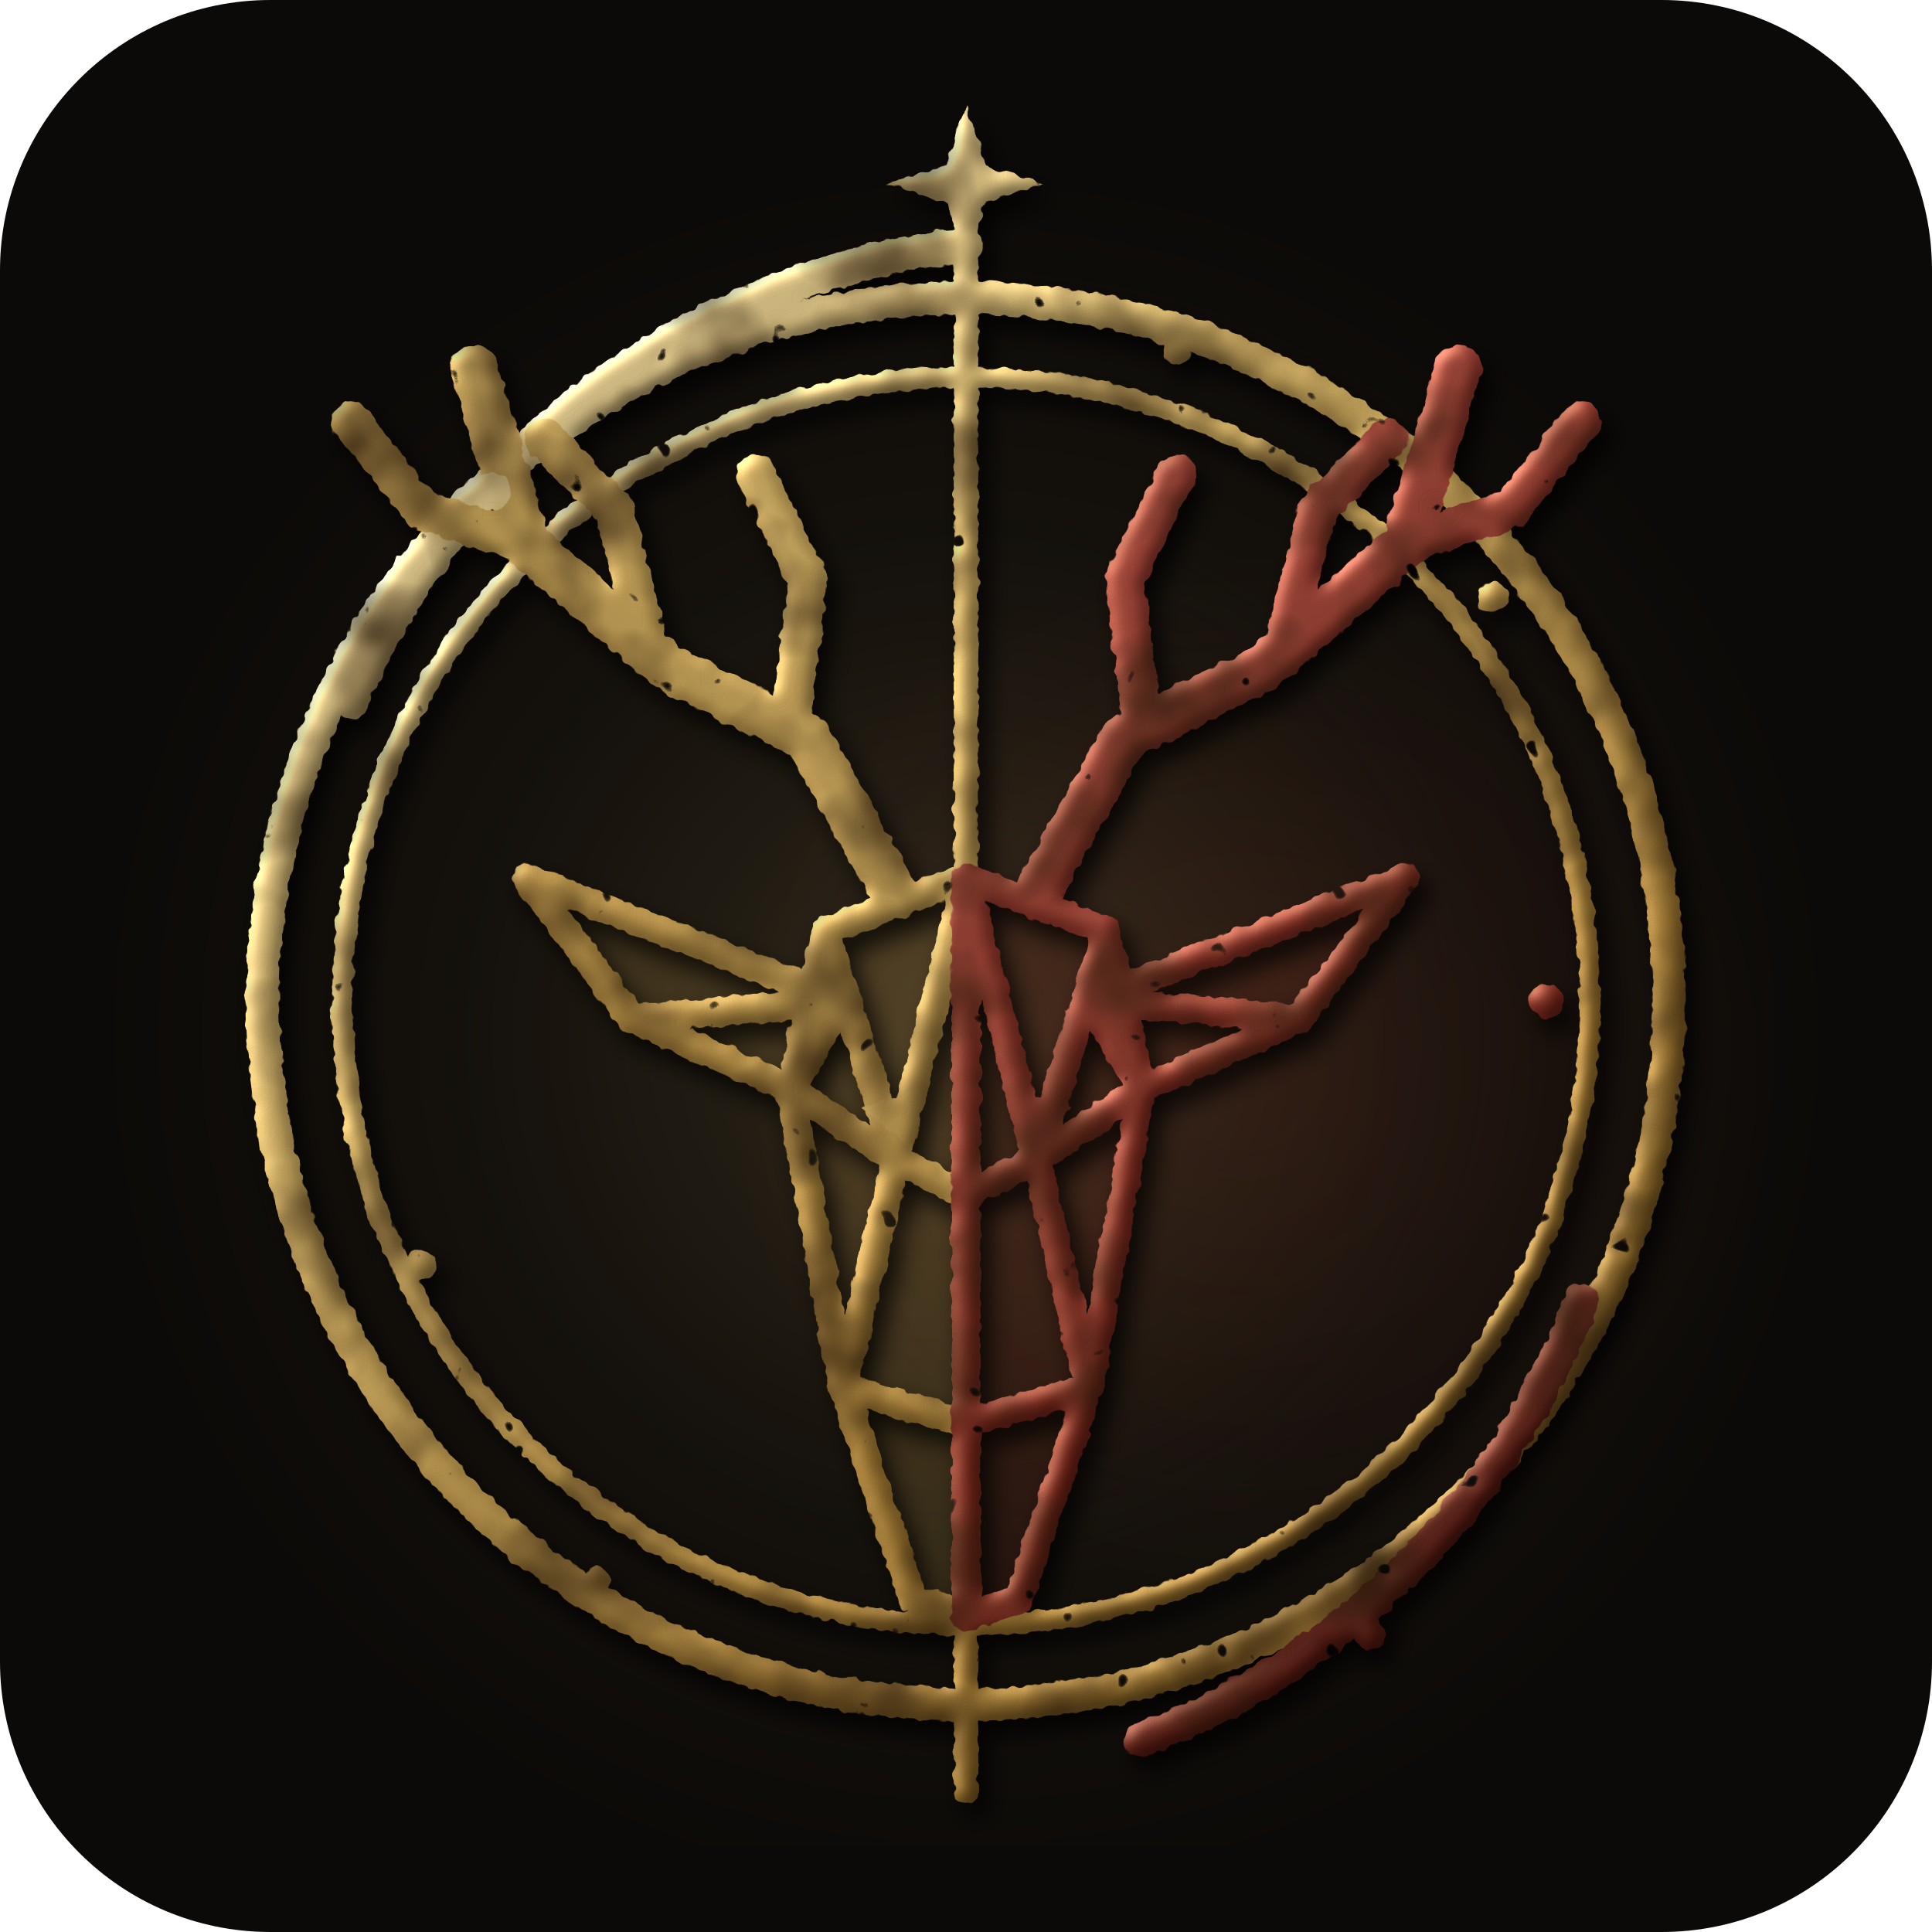
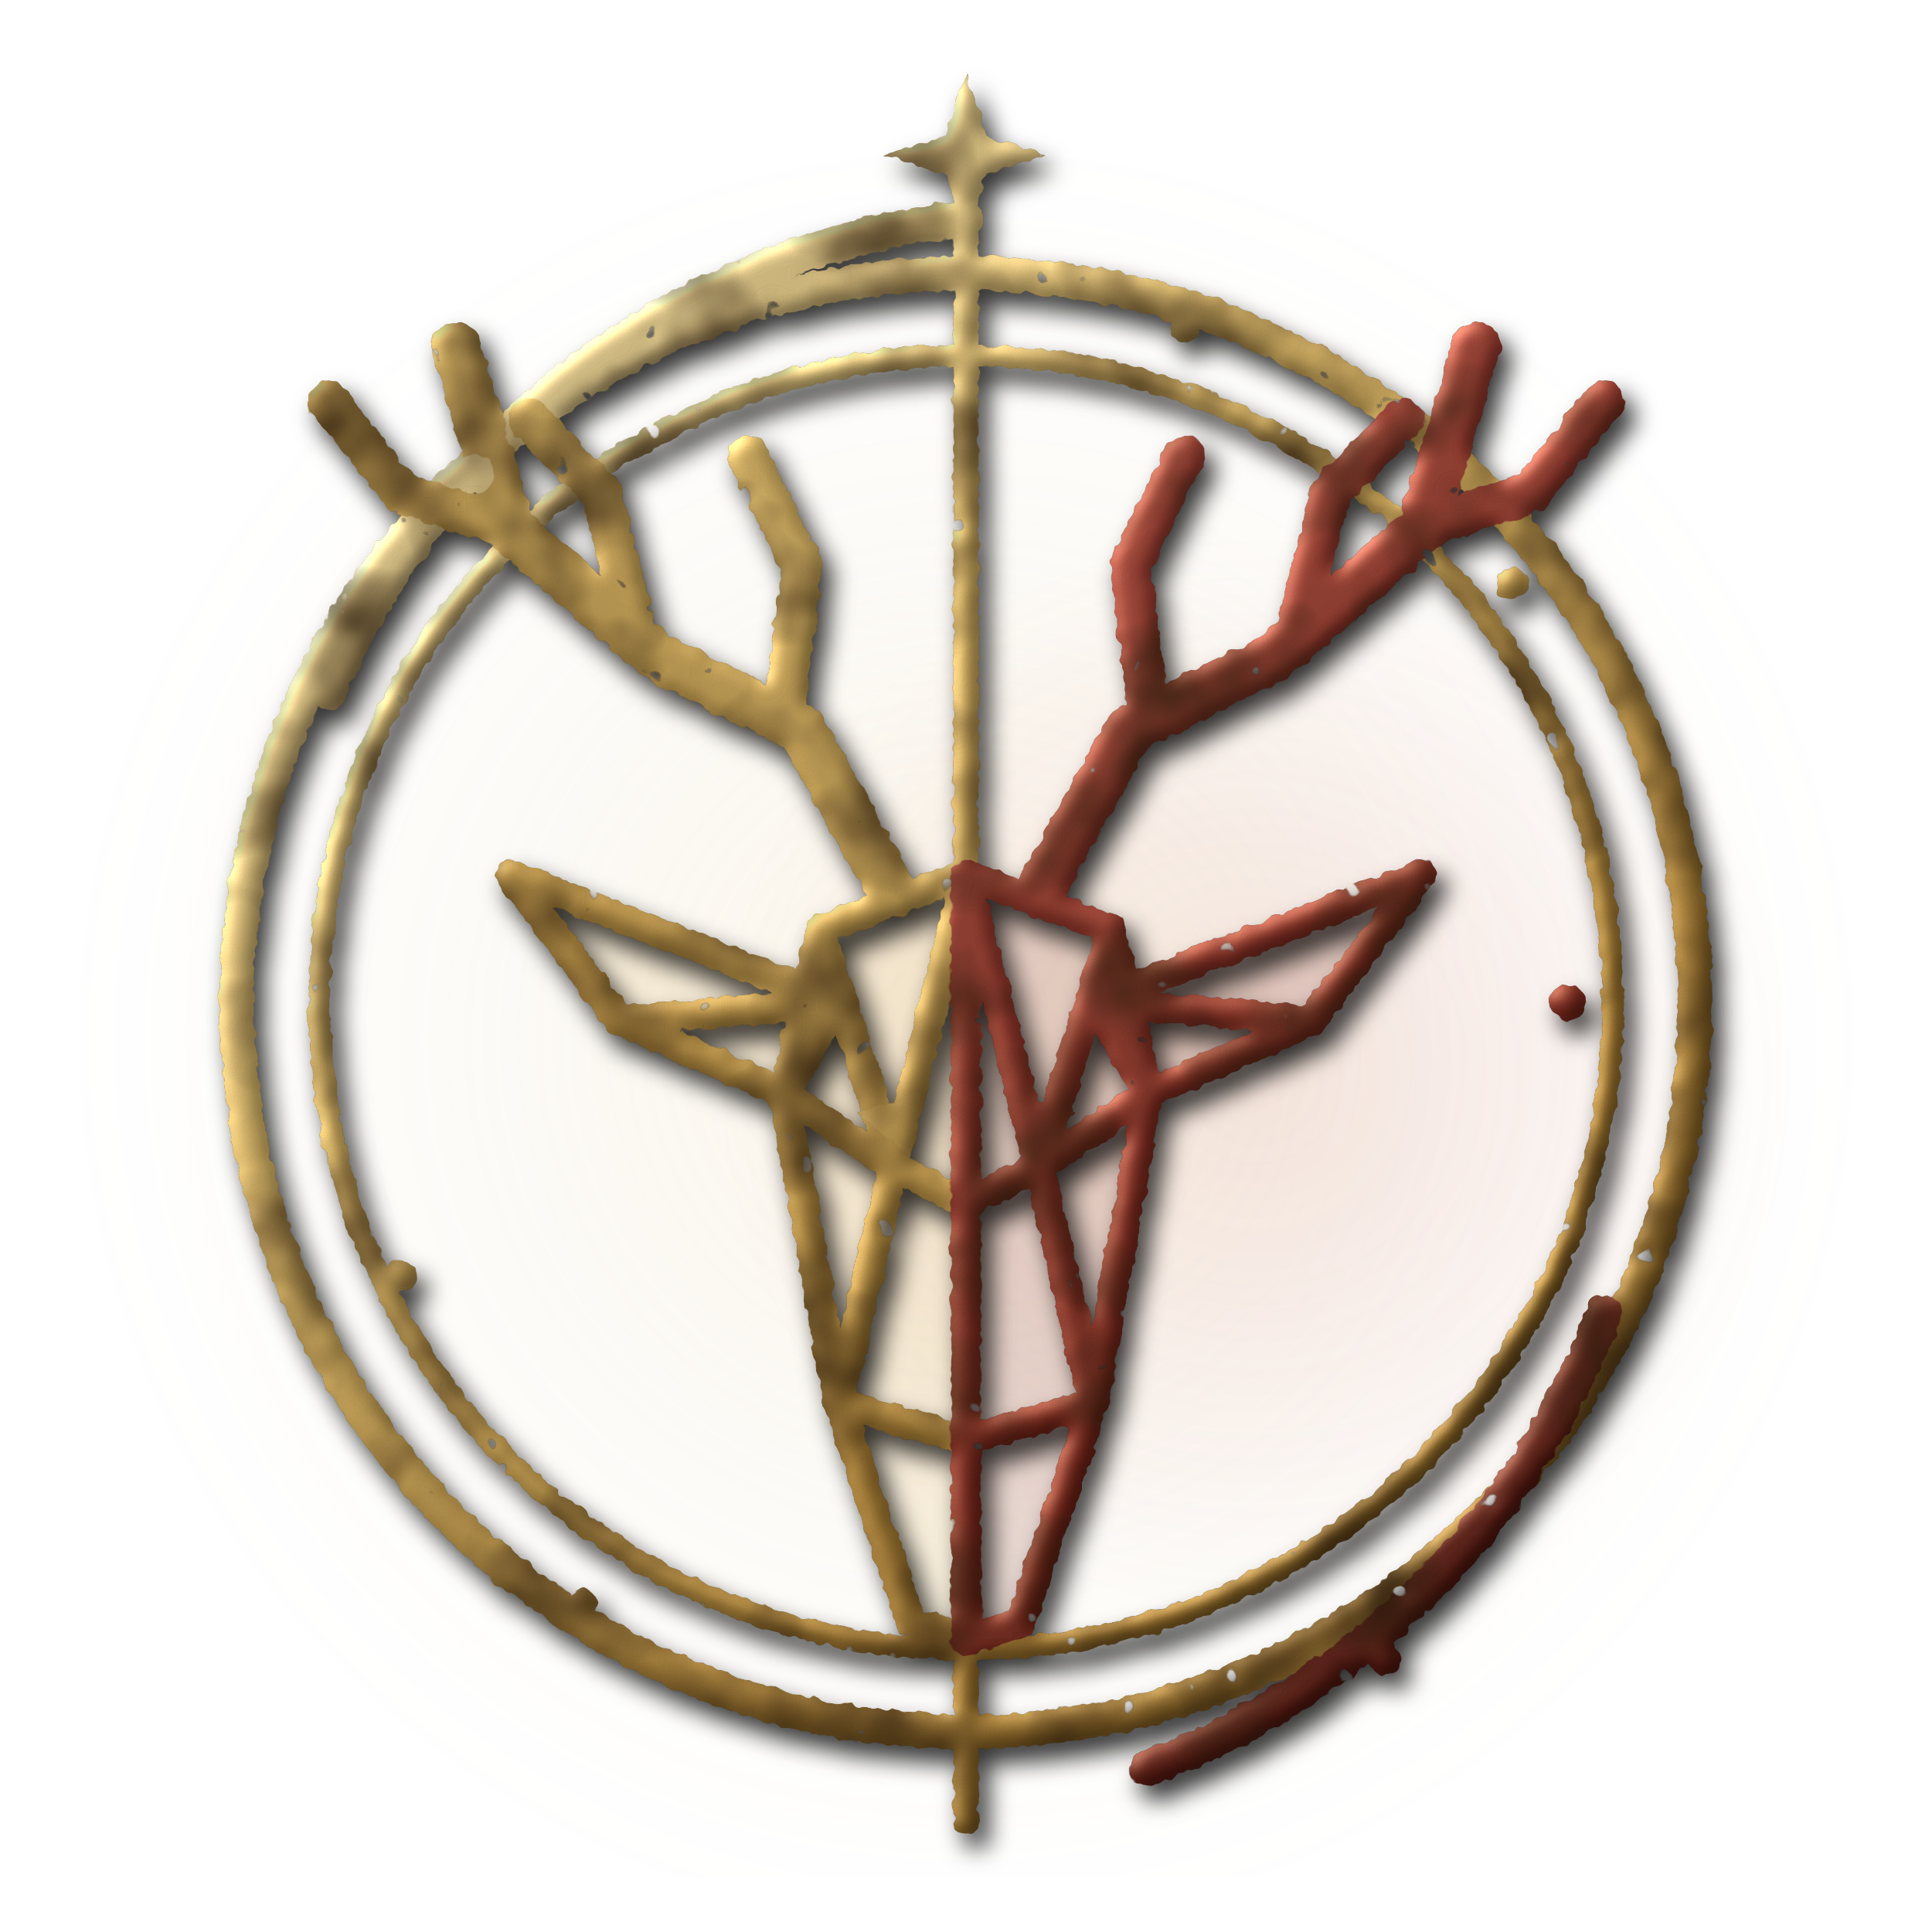
- <svg xmlns="http://www.w3.org/2000/svg" viewBox="0 0 200 200">
-   <rect width="200" height="200" rx="28" fill="#0c0a08" />
-   <g transform="translate(9 9) scale(.91)">
-     <defs>
-       <linearGradient id="mgf" gradientUnits="userSpaceOnUse" x1="20" y1="10" x2="180" y2="194">
-         <stop offset="0" stop-color="#fff1c2" />
-         <stop offset=".35" stop-color="#e6c06a" />
-         <stop offset=".7" stop-color="#a87c30" />
-         <stop offset="1" stop-color="#5e4012" />
-       </linearGradient>
-       <linearGradient id="mrf" gradientUnits="userSpaceOnUse" x1="20" y1="10" x2="180" y2="194">
-         <stop offset="0" stop-color="#f0a08c" />
-         <stop offset=".35" stop-color="#b4483a" />
-         <stop offset=".7" stop-color="#7a2418" />
-         <stop offset="1" stop-color="#3a0d08" />
-       </linearGradient>
-       <filter id="emf" x="-20%" y="-30%" width="140%" height="160%" color-interpolation-filters="sRGB">
-         <feTurbulence type="fractalNoise" baseFrequency=".7" numOctaves="2" seed="13" result="n" />
-         <feDisplacementMap in="SourceGraphic" in2="n" scale=".9" xChannelSelector="R" yChannelSelector="G" result="worn" />
-         <feTurbulence type="fractalNoise" baseFrequency=".3" numOctaves="2" seed="17" result="n2" />
-         <feColorMatrix in="n2" type="matrix" values="0 0 0 0 0  0 0 0 0 0  0 0 0 0 0  16 0 0 0 -12.2" result="pits" />
-         <feComposite in="worn" in2="pits" operator="out" result="src" />
-         <feGaussianBlur in="src" stdDeviation="0.9" result="bump" />
-         <feDiffuseLighting in="bump" surfaceScale="3.2" diffuseConstant="1.1" lighting-color="#ffffff" result="diff">
-           <feDistantLight azimuth="225" elevation="38" />
-         </feDiffuseLighting>
-         <feComposite in="src" in2="diff" operator="arithmetic" k1="1.15" result="shaded" />
-         <feSpecularLighting in="bump" surfaceScale="3.2" specularConstant=".95" specularExponent="22" lighting-color="#f6e8c8" result="spec">
-           <feDistantLight azimuth="225" elevation="38" />
-         </feSpecularLighting>
-         <feComposite in="spec" in2="src" operator="in" result="specIn" />
-         <feComposite in="shaded" in2="specIn" operator="arithmetic" k2="1" k3=".7" result="lit" />
-         <feTurbulence type="fractalNoise" baseFrequency=".08" numOctaves="3" seed="22" result="n3" />
-         <feColorMatrix in="n3" type="matrix" values="0 0 0 0 .16  0 0 0 0 .1  0 0 0 0 .04  0 0 0 -1.6 .95" result="grime" />
-         <feComposite in="grime" in2="src" operator="in" result="grimeIn" />
-         <feMerge result="m0">
-           <feMergeNode in="lit" />
-           <feMergeNode in="grimeIn" />
-         </feMerge>
-         <feComposite in="m0" in2="src" operator="in" result="metal" />
-         <feGaussianBlur in="src" stdDeviation="1.3" result="sb" />
-         <feOffset in="sb" dx="1.1" dy="1.6" result="so" />
-         <feFlood flood-color="#000" flood-opacity=".8" />
-         <feComposite in2="so" operator="in" result="shadow" />
-         <feMerge>
-           <feMergeNode in="shadow" />
-           <feMergeNode in="metal" />
-         </feMerge>
-       </filter>
-       <radialGradient id="grf" cx="0.5" cy="0.54" r="0.5">
-         <stop offset="0" stop-color="#f0d38a" stop-opacity=".16" />
-         <stop offset=".6" stop-color="#c9a35a" stop-opacity=".04" />
-         <stop offset="1" stop-color="#c9a35a" stop-opacity="0" />
-       </radialGradient>
-       <radialGradient id="rrf" cx="0.66" cy="0.56" r="0.3">
-         <stop offset="0" stop-color="#b8402f" stop-opacity=".12" />
-         <stop offset="1" stop-color="#b8402f" stop-opacity="0" />
-       </radialGradient>
-     </defs>
-     <rect width="200" height="200" fill="url(#grf)" />
-     <rect width="200" height="200" fill="url(#rrf)" />
-     <g transform="translate(0 2)">
-       <polygon points="100,88 116,94 108,120" fill="#8a3326" fill-opacity=".18" />
-       <polygon points="100,88 108,120 100,124" fill="#8a3326" fill-opacity=".18" />
-       <polygon points="116,94 120,112 108,120" fill="#8a3326" fill-opacity=".18" />
-       <polygon points="108,120 120,112 114,146" fill="#8a3326" fill-opacity=".18" />
-       <polygon points="100,124 108,120 114,146 100,150" fill="#8a3326" fill-opacity=".18" />
-       <polygon points="100,150 114,146 106,170 100,172" fill="#8a3326" fill-opacity=".18" />
-       <polygon points="114,102 150,88 138,104" fill="#8a3326" fill-opacity=".18" />
-       <polygon points="114,102 138,104 120,112" fill="#8a3326" fill-opacity=".18" />
-       <g transform="translate(200 0) scale(-1 1)">
-         <polygon points="100,88 116,94 108,120" fill="#d8ad55" fill-opacity=".18" />
-         <polygon points="100,88 108,120 100,124" fill="#d8ad55" fill-opacity=".18" />
-         <polygon points="116,94 120,112 108,120" fill="#d8ad55" fill-opacity=".18" />
-         <polygon points="108,120 120,112 114,146" fill="#d8ad55" fill-opacity=".18" />
-         <polygon points="100,124 108,120 114,146 100,150" fill="#d8ad55" fill-opacity=".18" />
-         <polygon points="100,150 114,146 106,170 100,172" fill="#d8ad55" fill-opacity=".18" />
-         <polygon points="114,102 150,88 138,104" fill="#d8ad55" fill-opacity=".18" />
-         <polygon points="114,102 138,104 120,112" fill="#d8ad55" fill-opacity=".18" />
-       </g>
-     </g>
-     <g filter="url(#emf)">
-       <circle cx="100" cy="104" r="80" fill="none" stroke="url(#mgf)" stroke-width="3.8" />
-       <circle cx="100" cy="104" r="71" fill="none" stroke="url(#mgf)" stroke-width="2.4" />
-       <path d="M30 70 A86 86 0 0 1 100 18" fill="none" stroke="url(#mgf)" stroke-width="4" stroke-linecap="round" />
-       <line x1="100" y1="10" x2="100" y2="194" stroke="url(#mgf)" stroke-width="2.8" stroke-linecap="round" />
-       <g transform="translate(0 2)">
-         <g transform="translate(200 0) scale(-1 1)">
-           <polygon points="100,88 116,94 108,120" fill="none" stroke="url(#mgf)" stroke-width="3.3" stroke-linejoin="round" />
-           <polygon points="100,88 108,120 100,124" fill="none" stroke="url(#mgf)" stroke-width="3.3" stroke-linejoin="round" />
-           <polygon points="116,94 120,112 108,120" fill="none" stroke="url(#mgf)" stroke-width="3.3" stroke-linejoin="round" />
-           <polygon points="108,120 120,112 114,146" fill="none" stroke="url(#mgf)" stroke-width="3.3" stroke-linejoin="round" />
-           <polygon points="100,124 108,120 114,146 100,150" fill="none" stroke="url(#mgf)" stroke-width="3.3" stroke-linejoin="round" />
-           <polygon points="100,150 114,146 106,170 100,172" fill="none" stroke="url(#mgf)" stroke-width="3.3" stroke-linejoin="round" />
-           <polygon points="114,102 150,88 138,104" fill="none" stroke="url(#mgf)" stroke-width="3.3" stroke-linejoin="round" />
-           <polygon points="114,102 138,104 120,112" fill="none" stroke="url(#mgf)" stroke-width="3.3" stroke-linejoin="round" />
-           <polyline points="108,90 118,72 134,64 150,50 156,30" fill="none" stroke="url(#mgf)" stroke-width="5.4" stroke-linejoin="round" stroke-linecap="round" />
-           <polyline points="120,70 118,54 124,42" fill="none" stroke="url(#mgf)" stroke-width="4.5" stroke-linejoin="round" stroke-linecap="round" />
-           <polyline points="136,62 140,46 148,38" fill="none" stroke="url(#mgf)" stroke-width="4.5" stroke-linejoin="round" stroke-linecap="round" />
-           <polyline points="150,50 162,46 170,36" fill="none" stroke="url(#mgf)" stroke-width="4.5" stroke-linejoin="round" stroke-linecap="round" />
-         </g>
-         <polygon points="88,114 95,112 94,119" fill="url(#mgf)" />
-       </g>
-       <path d="M100 2 L102.2 8.8 L109 11 L102.2 13.2 L100 20 L97.8 13.2 L91 11 L97.8 8.8 Z" fill="url(#mgf)" />
-       <circle cx="46" cy="46" r="2.2" fill="url(#mgf)" />
-       <circle cx="160" cy="58" r="1.8" fill="url(#mgf)" />
-       <circle cx="38" cy="134" r="1.7" fill="url(#mgf)" />
-       <circle cx="58" cy="170" r="1.6" fill="url(#mgf)" />
-       <circle cx="124" cy="30" r="1.6" fill="url(#mgf)" />
-       <path d="M170 138 A86 86 0 0 1 120 188" fill="none" stroke="url(#mrf)" stroke-width="4" stroke-linecap="round" />
-       <g transform="translate(0 2)">
-         <polygon points="100,88 116,94 108,120" fill="none" stroke="url(#mrf)" stroke-width="3.3" stroke-linejoin="round" />
-         <polygon points="100,88 108,120 100,124" fill="none" stroke="url(#mrf)" stroke-width="3.3" stroke-linejoin="round" />
-         <polygon points="116,94 120,112 108,120" fill="none" stroke="url(#mrf)" stroke-width="3.3" stroke-linejoin="round" />
-         <polygon points="108,120 120,112 114,146" fill="none" stroke="url(#mrf)" stroke-width="3.3" stroke-linejoin="round" />
-         <polygon points="100,124 108,120 114,146 100,150" fill="none" stroke="url(#mrf)" stroke-width="3.3" stroke-linejoin="round" />
-         <polygon points="100,150 114,146 106,170 100,172" fill="none" stroke="url(#mrf)" stroke-width="3.3" stroke-linejoin="round" />
-         <polygon points="114,102 150,88 138,104" fill="none" stroke="url(#mrf)" stroke-width="3.3" stroke-linejoin="round" />
-         <polygon points="114,102 138,104 120,112" fill="none" stroke="url(#mrf)" stroke-width="3.3" stroke-linejoin="round" />
-         <polyline points="108,90 118,72 134,64 150,50 156,30" fill="none" stroke="url(#mrf)" stroke-width="5.4" stroke-linejoin="round" stroke-linecap="round" />
-         <polyline points="120,70 118,54 124,42" fill="none" stroke="url(#mrf)" stroke-width="4.5" stroke-linejoin="round" stroke-linecap="round" />
-         <polyline points="136,62 140,46 148,38" fill="none" stroke="url(#mrf)" stroke-width="4.5" stroke-linejoin="round" stroke-linecap="round" />
-         <polyline points="150,50 162,46 170,36" fill="none" stroke="url(#mrf)" stroke-width="4.5" stroke-linejoin="round" stroke-linecap="round" />
-         <polygon points="112,114 105,112 106,119" fill="url(#mrf)" />
-       </g>
-       <circle cx="166" cy="104" r="2" fill="url(#mrf)" />
-       <circle cx="146" cy="176" r="1.8" fill="url(#mrf)" />
+ <svg xmlns="http://www.w3.org/2000/svg" viewBox="-6 -6 212 212">
+   <defs>
+     <linearGradient id="mgm" gradientUnits="userSpaceOnUse" x1="20" y1="10" x2="180" y2="194">
+       <stop offset="0" stop-color="#fff1c2" />
+       <stop offset=".35" stop-color="#e6c06a" />
+       <stop offset=".7" stop-color="#a87c30" />
+       <stop offset="1" stop-color="#5e4012" />
+     </linearGradient>
+     <linearGradient id="mrm" gradientUnits="userSpaceOnUse" x1="20" y1="10" x2="180" y2="194">
+       <stop offset="0" stop-color="#f0a08c" />
+       <stop offset=".35" stop-color="#b4483a" />
+       <stop offset=".7" stop-color="#7a2418" />
+       <stop offset="1" stop-color="#3a0d08" />
+     </linearGradient>
+     <filter id="emm" x="-20%" y="-30%" width="140%" height="160%" color-interpolation-filters="sRGB">
+       <feTurbulence type="fractalNoise" baseFrequency=".7" numOctaves="2" seed="13" result="n" />
+       <feDisplacementMap in="SourceGraphic" in2="n" scale=".9" xChannelSelector="R" yChannelSelector="G" result="worn" />
+       <feTurbulence type="fractalNoise" baseFrequency=".3" numOctaves="2" seed="17" result="n2" />
+       <feColorMatrix in="n2" type="matrix" values="0 0 0 0 0  0 0 0 0 0  0 0 0 0 0  16 0 0 0 -12.2" result="pits" />
+       <feComposite in="worn" in2="pits" operator="out" result="src" />
+       <feGaussianBlur in="src" stdDeviation="0.9" result="bump" />
+       <feDiffuseLighting in="bump" surfaceScale="3.2" diffuseConstant="1.1" lighting-color="#ffffff" result="diff">
+         <feDistantLight azimuth="225" elevation="38" />
+       </feDiffuseLighting>
+       <feComposite in="src" in2="diff" operator="arithmetic" k1="1.15" result="shaded" />
+       <feSpecularLighting in="bump" surfaceScale="3.2" specularConstant=".95" specularExponent="22" lighting-color="#f6e8c8" result="spec">
+         <feDistantLight azimuth="225" elevation="38" />
+       </feSpecularLighting>
+       <feComposite in="spec" in2="src" operator="in" result="specIn" />
+       <feComposite in="shaded" in2="specIn" operator="arithmetic" k2="1" k3=".7" result="lit" />
+       <feTurbulence type="fractalNoise" baseFrequency=".08" numOctaves="3" seed="22" result="n3" />
+       <feColorMatrix in="n3" type="matrix" values="0 0 0 0 .16  0 0 0 0 .1  0 0 0 0 .04  0 0 0 -1.6 .95" result="grime" />
+       <feComposite in="grime" in2="src" operator="in" result="grimeIn" />
+       <feMerge result="m0">
+         <feMergeNode in="lit" />
+         <feMergeNode in="grimeIn" />
+       </feMerge>
+       <feComposite in="m0" in2="src" operator="in" result="metal" />
+       <feGaussianBlur in="src" stdDeviation="1.3" result="sb" />
+       <feOffset in="sb" dx="1.1" dy="1.6" result="so" />
+       <feFlood flood-color="#000" flood-opacity=".8" />
+       <feComposite in2="so" operator="in" result="shadow" />
+       <feMerge>
+         <feMergeNode in="shadow" />
+         <feMergeNode in="metal" />
+       </feMerge>
+     </filter>
+     <radialGradient id="grm" cx="0.5" cy="0.54" r="0.5">
+       <stop offset="0" stop-color="#f0d38a" stop-opacity=".16" />
+       <stop offset=".6" stop-color="#c9a35a" stop-opacity=".04" />
+       <stop offset="1" stop-color="#c9a35a" stop-opacity="0" />
+     </radialGradient>
+     <radialGradient id="rrm" cx="0.66" cy="0.56" r="0.3">
+       <stop offset="0" stop-color="#b8402f" stop-opacity=".12" />
+       <stop offset="1" stop-color="#b8402f" stop-opacity="0" />
+     </radialGradient>
+   </defs>
+   <rect width="200" height="200" fill="url(#grm)" />
+   <rect width="200" height="200" fill="url(#rrm)" />
+   <g transform="translate(0 2)">
+     <polygon points="100,88 116,94 108,120" fill="#8a3326" fill-opacity=".18" />
+     <polygon points="100,88 108,120 100,124" fill="#8a3326" fill-opacity=".18" />
+     <polygon points="116,94 120,112 108,120" fill="#8a3326" fill-opacity=".18" />
+     <polygon points="108,120 120,112 114,146" fill="#8a3326" fill-opacity=".18" />
+     <polygon points="100,124 108,120 114,146 100,150" fill="#8a3326" fill-opacity=".18" />
+     <polygon points="100,150 114,146 106,170 100,172" fill="#8a3326" fill-opacity=".18" />
+     <polygon points="114,102 150,88 138,104" fill="#8a3326" fill-opacity=".18" />
+     <polygon points="114,102 138,104 120,112" fill="#8a3326" fill-opacity=".18" />
+     <g transform="translate(200 0) scale(-1 1)">
+       <polygon points="100,88 116,94 108,120" fill="#d8ad55" fill-opacity=".18" />
+       <polygon points="100,88 108,120 100,124" fill="#d8ad55" fill-opacity=".18" />
+       <polygon points="116,94 120,112 108,120" fill="#d8ad55" fill-opacity=".18" />
+       <polygon points="108,120 120,112 114,146" fill="#d8ad55" fill-opacity=".18" />
+       <polygon points="100,124 108,120 114,146 100,150" fill="#d8ad55" fill-opacity=".18" />
+       <polygon points="100,150 114,146 106,170 100,172" fill="#d8ad55" fill-opacity=".18" />
+       <polygon points="114,102 150,88 138,104" fill="#d8ad55" fill-opacity=".18" />
+       <polygon points="114,102 138,104 120,112" fill="#d8ad55" fill-opacity=".18" />
    </g>
  </g>
+   <g filter="url(#emm)">
+     <circle cx="100" cy="104" r="80" fill="none" stroke="url(#mgm)" stroke-width="3.8" />
+     <circle cx="100" cy="104" r="71" fill="none" stroke="url(#mgm)" stroke-width="2.4" />
+     <path d="M30 70 A86 86 0 0 1 100 18" fill="none" stroke="url(#mgm)" stroke-width="4" stroke-linecap="round" />
+     <line x1="100" y1="10" x2="100" y2="194" stroke="url(#mgm)" stroke-width="2.8" stroke-linecap="round" />
+     <g transform="translate(0 2)">
+       <g transform="translate(200 0) scale(-1 1)">
+         <polygon points="100,88 116,94 108,120" fill="none" stroke="url(#mgm)" stroke-width="3.3" stroke-linejoin="round" />
+         <polygon points="100,88 108,120 100,124" fill="none" stroke="url(#mgm)" stroke-width="3.3" stroke-linejoin="round" />
+         <polygon points="116,94 120,112 108,120" fill="none" stroke="url(#mgm)" stroke-width="3.3" stroke-linejoin="round" />
+         <polygon points="108,120 120,112 114,146" fill="none" stroke="url(#mgm)" stroke-width="3.3" stroke-linejoin="round" />
+         <polygon points="100,124 108,120 114,146 100,150" fill="none" stroke="url(#mgm)" stroke-width="3.3" stroke-linejoin="round" />
+         <polygon points="100,150 114,146 106,170 100,172" fill="none" stroke="url(#mgm)" stroke-width="3.3" stroke-linejoin="round" />
+         <polygon points="114,102 150,88 138,104" fill="none" stroke="url(#mgm)" stroke-width="3.3" stroke-linejoin="round" />
+         <polygon points="114,102 138,104 120,112" fill="none" stroke="url(#mgm)" stroke-width="3.3" stroke-linejoin="round" />
+         <polyline points="108,90 118,72 134,64 150,50 156,30" fill="none" stroke="url(#mgm)" stroke-width="5.4" stroke-linejoin="round" stroke-linecap="round" />
+         <polyline points="120,70 118,54 124,42" fill="none" stroke="url(#mgm)" stroke-width="4.5" stroke-linejoin="round" stroke-linecap="round" />
+         <polyline points="136,62 140,46 148,38" fill="none" stroke="url(#mgm)" stroke-width="4.5" stroke-linejoin="round" stroke-linecap="round" />
+         <polyline points="150,50 162,46 170,36" fill="none" stroke="url(#mgm)" stroke-width="4.5" stroke-linejoin="round" stroke-linecap="round" />
+       </g>
+       <polygon points="88,114 95,112 94,119" fill="url(#mgm)" />
+     </g>
+     <path d="M100 2 L102.2 8.8 L109 11 L102.2 13.2 L100 20 L97.8 13.2 L91 11 L97.8 8.8 Z" fill="url(#mgm)" />
+     <circle cx="46" cy="46" r="2.2" fill="url(#mgm)" />
+     <circle cx="160" cy="58" r="1.8" fill="url(#mgm)" />
+     <circle cx="38" cy="134" r="1.7" fill="url(#mgm)" />
+     <circle cx="58" cy="170" r="1.6" fill="url(#mgm)" />
+     <circle cx="124" cy="30" r="1.6" fill="url(#mgm)" />
+     <path d="M170 138 A86 86 0 0 1 120 188" fill="none" stroke="url(#mrm)" stroke-width="4" stroke-linecap="round" />
+     <g transform="translate(0 2)">
+       <polygon points="100,88 116,94 108,120" fill="none" stroke="url(#mrm)" stroke-width="3.3" stroke-linejoin="round" />
+       <polygon points="100,88 108,120 100,124" fill="none" stroke="url(#mrm)" stroke-width="3.3" stroke-linejoin="round" />
+       <polygon points="116,94 120,112 108,120" fill="none" stroke="url(#mrm)" stroke-width="3.3" stroke-linejoin="round" />
+       <polygon points="108,120 120,112 114,146" fill="none" stroke="url(#mrm)" stroke-width="3.3" stroke-linejoin="round" />
+       <polygon points="100,124 108,120 114,146 100,150" fill="none" stroke="url(#mrm)" stroke-width="3.3" stroke-linejoin="round" />
+       <polygon points="100,150 114,146 106,170 100,172" fill="none" stroke="url(#mrm)" stroke-width="3.3" stroke-linejoin="round" />
+       <polygon points="114,102 150,88 138,104" fill="none" stroke="url(#mrm)" stroke-width="3.3" stroke-linejoin="round" />
+       <polygon points="114,102 138,104 120,112" fill="none" stroke="url(#mrm)" stroke-width="3.3" stroke-linejoin="round" />
+       <polyline points="108,90 118,72 134,64 150,50 156,30" fill="none" stroke="url(#mrm)" stroke-width="5.4" stroke-linejoin="round" stroke-linecap="round" />
+       <polyline points="120,70 118,54 124,42" fill="none" stroke="url(#mrm)" stroke-width="4.5" stroke-linejoin="round" stroke-linecap="round" />
+       <polyline points="136,62 140,46 148,38" fill="none" stroke="url(#mrm)" stroke-width="4.5" stroke-linejoin="round" stroke-linecap="round" />
+       <polyline points="150,50 162,46 170,36" fill="none" stroke="url(#mrm)" stroke-width="4.5" stroke-linejoin="round" stroke-linecap="round" />
+       <polygon points="112,114 105,112 106,119" fill="url(#mrm)" />
+     </g>
+     <circle cx="166" cy="104" r="2" fill="url(#mrm)" />
+     <circle cx="146" cy="176" r="1.8" fill="url(#mrm)" />
+   </g>
</svg>
